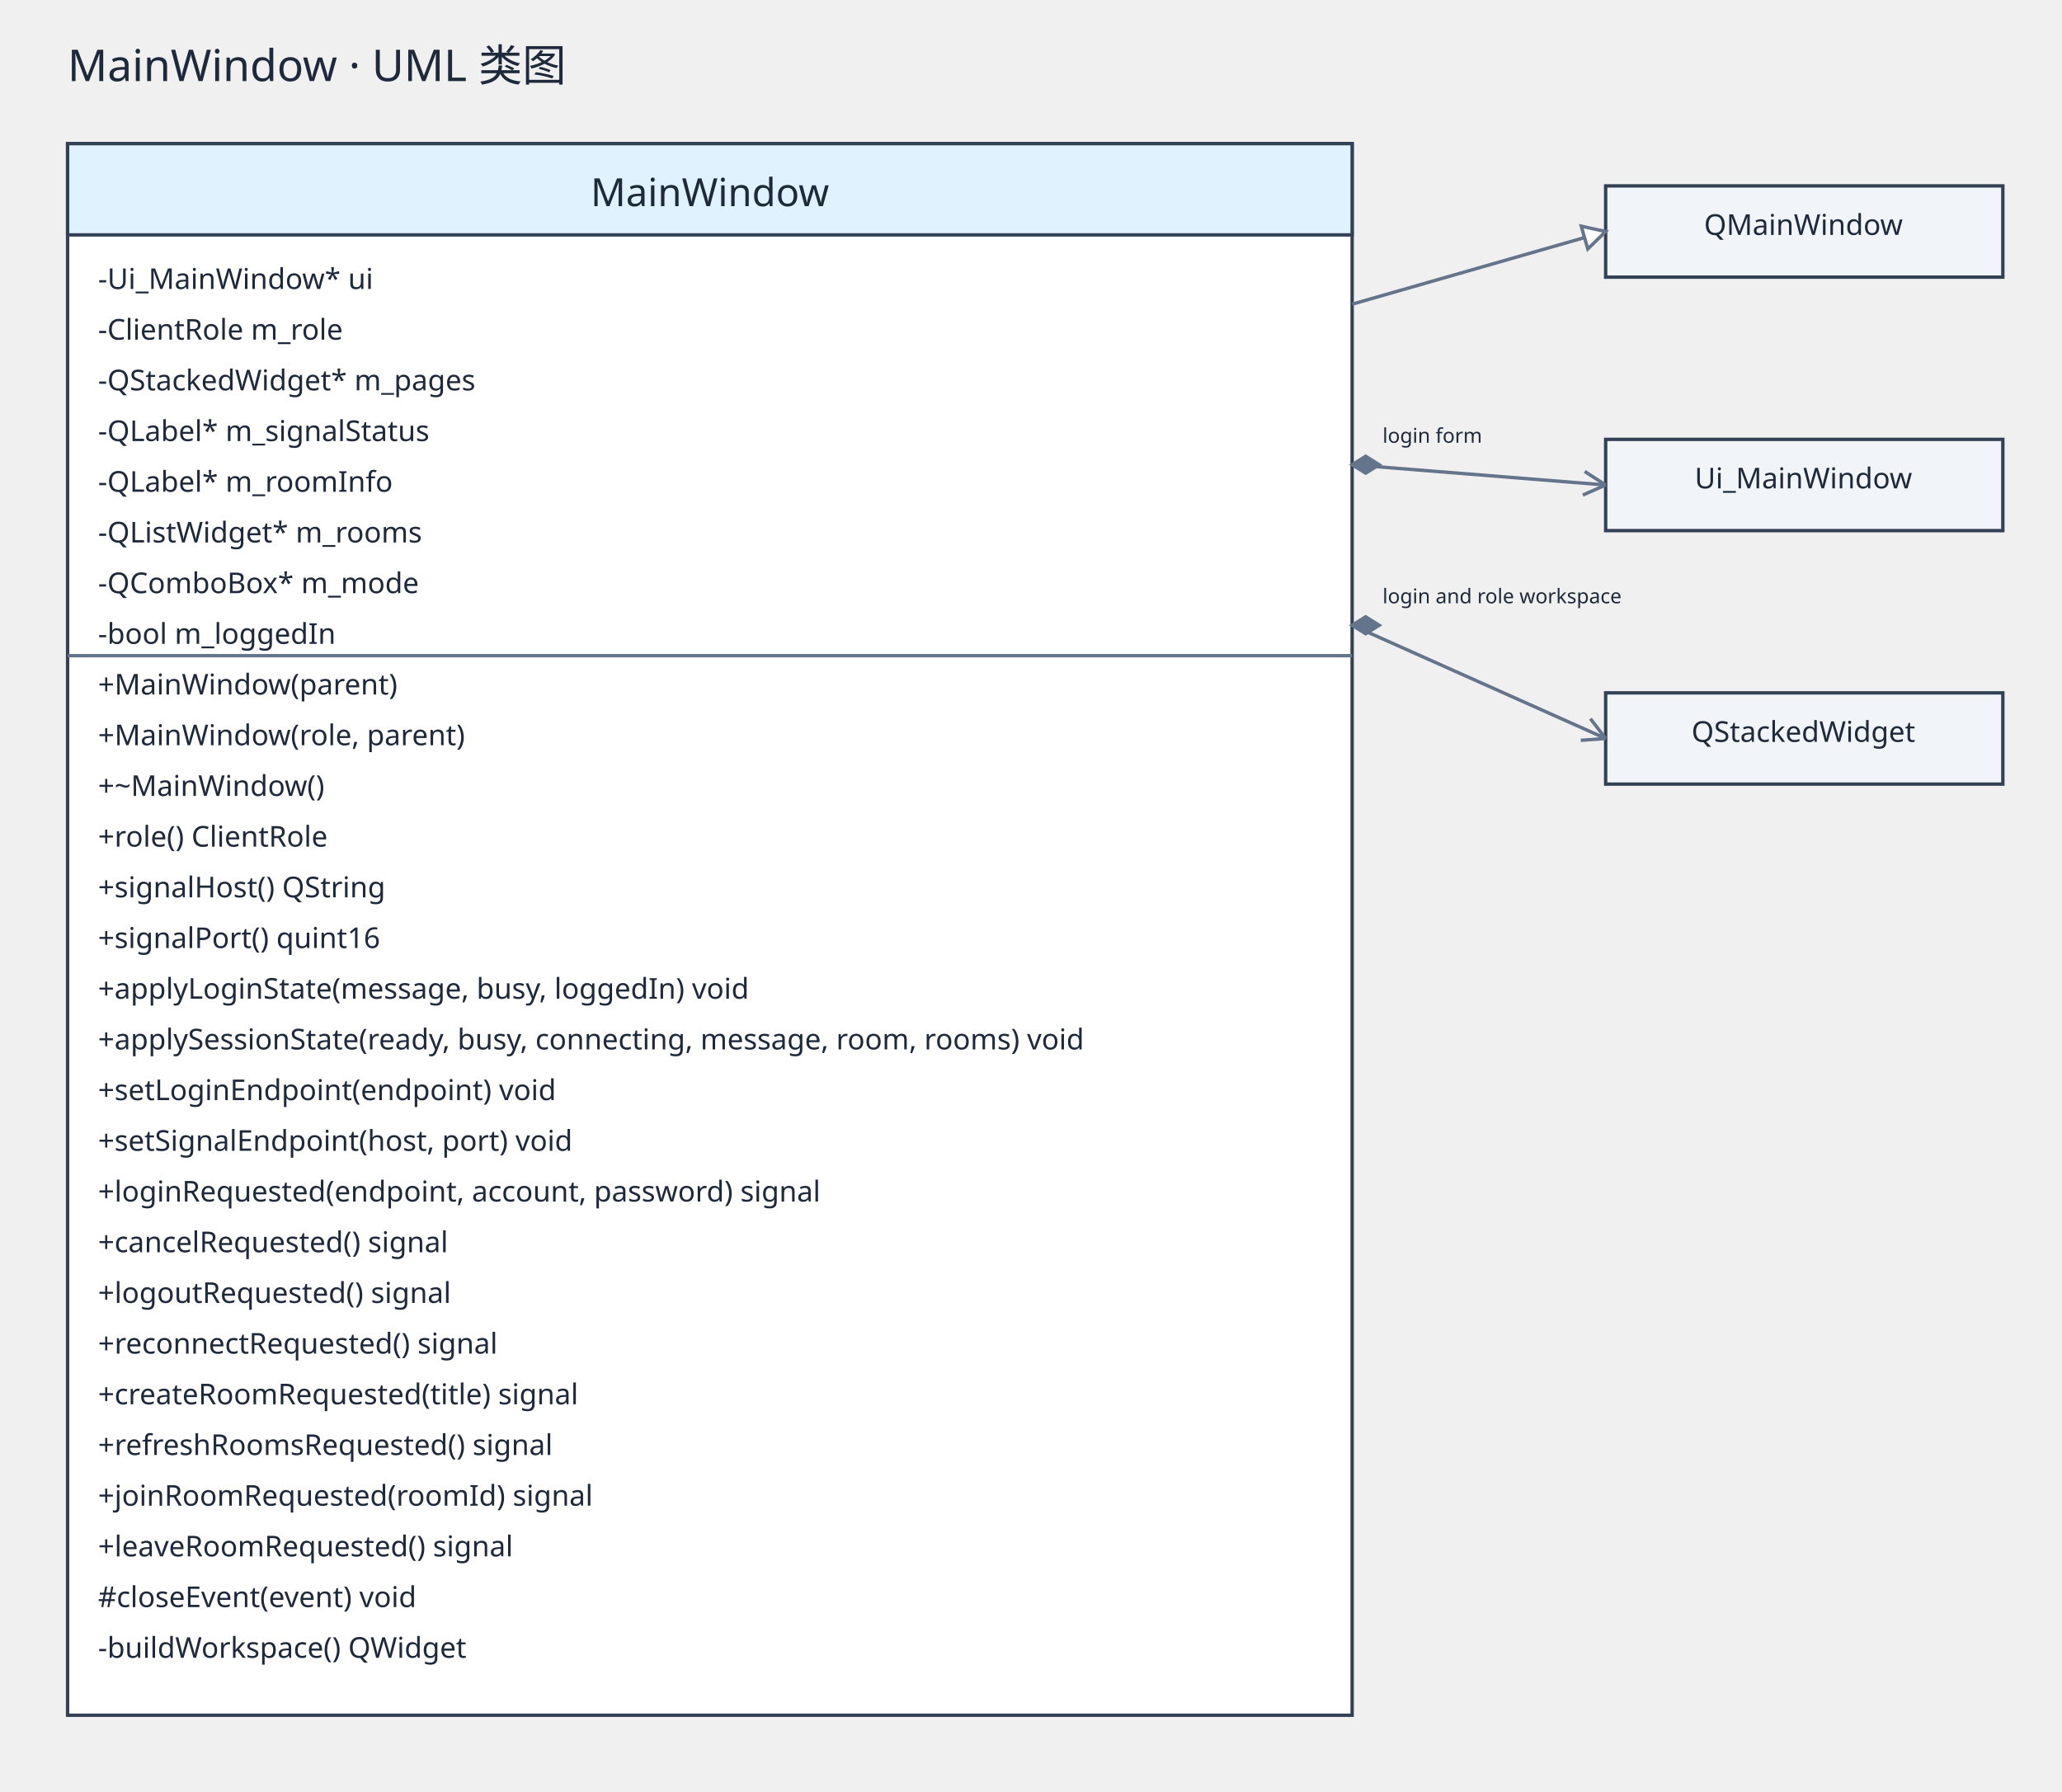
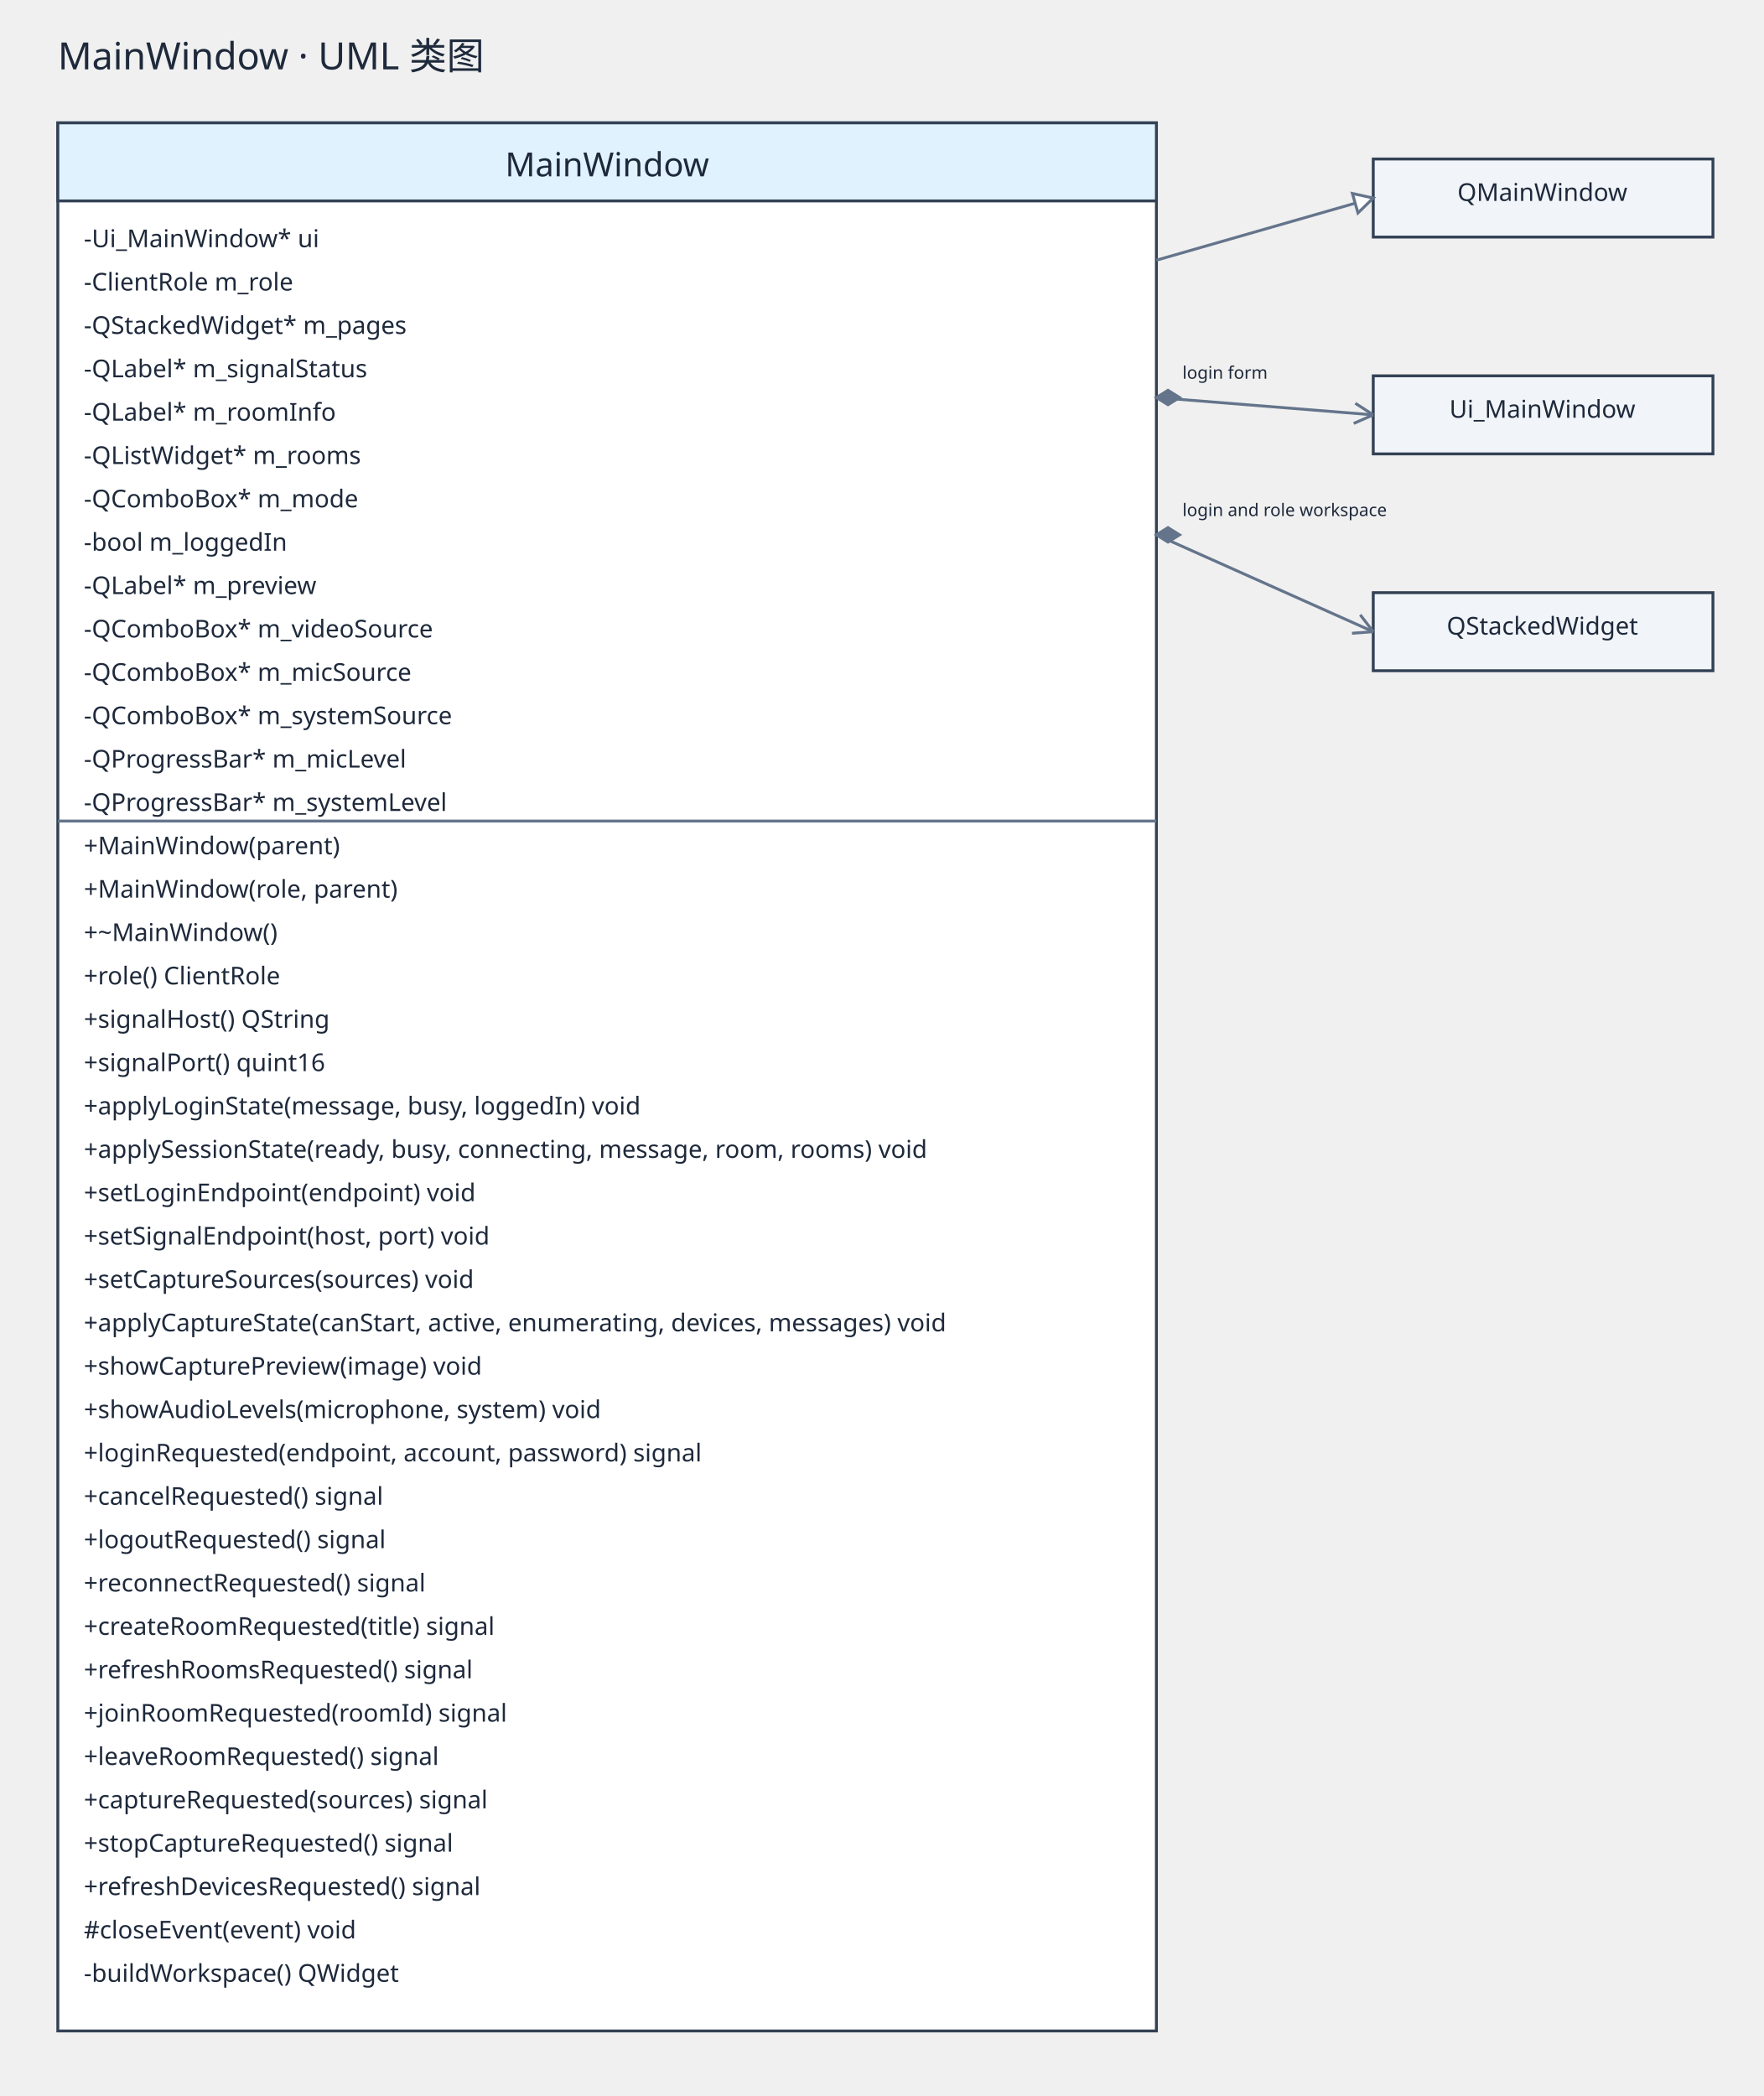
- <svg xmlns="http://www.w3.org/2000/svg" width="1220" height="1060" viewBox="0 0 1220 1060">
+ <svg xmlns="http://www.w3.org/2000/svg" width="1220" height="1450" viewBox="0 0 1220 1450">
  <text x="40" y="48" fill="#1e293b" font-family="Microsoft YaHei, sans-serif" font-size="26" text-anchor="start">MainWindow · UML 类图</text>
-   <rect x="40" y="85" width="760" height="930" fill="#ffffff" stroke="#334155" stroke-width="2" />
+   <rect x="40" y="85" width="760" height="1320" fill="#ffffff" stroke="#334155" stroke-width="2" />
  <rect x="40" y="85" width="760" height="54" fill="#e0f2fe" stroke="#334155" stroke-width="2" />
  <text x="420" y="122" fill="#1e293b" font-family="Microsoft YaHei, sans-serif" font-size="23" text-anchor="middle">MainWindow</text>
  <text x="58" y="171" fill="#1e293b" font-family="Microsoft YaHei, sans-serif" font-size="17" text-anchor="start">-Ui_MainWindow* ui</text>
  <text x="58" y="201" fill="#1e293b" font-family="Microsoft YaHei, sans-serif" font-size="17" text-anchor="start">-ClientRole m_role</text>
  <text x="58" y="231" fill="#1e293b" font-family="Microsoft YaHei, sans-serif" font-size="17" text-anchor="start">-QStackedWidget* m_pages</text>
  <text x="58" y="261" fill="#1e293b" font-family="Microsoft YaHei, sans-serif" font-size="17" text-anchor="start">-QLabel* m_signalStatus</text>
  <text x="58" y="291" fill="#1e293b" font-family="Microsoft YaHei, sans-serif" font-size="17" text-anchor="start">-QLabel* m_roomInfo</text>
  <text x="58" y="321" fill="#1e293b" font-family="Microsoft YaHei, sans-serif" font-size="17" text-anchor="start">-QListWidget* m_rooms</text>
  <text x="58" y="351" fill="#1e293b" font-family="Microsoft YaHei, sans-serif" font-size="17" text-anchor="start">-QComboBox* m_mode</text>
  <text x="58" y="381" fill="#1e293b" font-family="Microsoft YaHei, sans-serif" font-size="17" text-anchor="start">-bool m_loggedIn</text>
-   <line x1="40" y1="388" x2="800" y2="388" stroke="#64748b" stroke-width="2" />
-   <text x="58" y="411" fill="#1e293b" font-family="Microsoft YaHei, sans-serif" font-size="17" text-anchor="start">+MainWindow(parent)</text>
-   <text x="58" y="441" fill="#1e293b" font-family="Microsoft YaHei, sans-serif" font-size="17" text-anchor="start">+MainWindow(role, parent)</text>
-   <text x="58" y="471" fill="#1e293b" font-family="Microsoft YaHei, sans-serif" font-size="17" text-anchor="start">+~MainWindow()</text>
-   <text x="58" y="501" fill="#1e293b" font-family="Microsoft YaHei, sans-serif" font-size="17" text-anchor="start">+role() ClientRole</text>
-   <text x="58" y="531" fill="#1e293b" font-family="Microsoft YaHei, sans-serif" font-size="17" text-anchor="start">+signalHost() QString</text>
-   <text x="58" y="561" fill="#1e293b" font-family="Microsoft YaHei, sans-serif" font-size="17" text-anchor="start">+signalPort() quint16</text>
-   <text x="58" y="591" fill="#1e293b" font-family="Microsoft YaHei, sans-serif" font-size="17" text-anchor="start">+applyLoginState(message, busy, loggedIn) void</text>
-   <text x="58" y="621" fill="#1e293b" font-family="Microsoft YaHei, sans-serif" font-size="17" text-anchor="start">+applySessionState(ready, busy, connecting, message, room, rooms) void</text>
-   <text x="58" y="651" fill="#1e293b" font-family="Microsoft YaHei, sans-serif" font-size="17" text-anchor="start">+setLoginEndpoint(endpoint) void</text>
-   <text x="58" y="681" fill="#1e293b" font-family="Microsoft YaHei, sans-serif" font-size="17" text-anchor="start">+setSignalEndpoint(host, port) void</text>
-   <text x="58" y="711" fill="#1e293b" font-family="Microsoft YaHei, sans-serif" font-size="17" text-anchor="start">+loginRequested(endpoint, account, password) signal</text>
-   <text x="58" y="741" fill="#1e293b" font-family="Microsoft YaHei, sans-serif" font-size="17" text-anchor="start">+cancelRequested() signal</text>
-   <text x="58" y="771" fill="#1e293b" font-family="Microsoft YaHei, sans-serif" font-size="17" text-anchor="start">+logoutRequested() signal</text>
-   <text x="58" y="801" fill="#1e293b" font-family="Microsoft YaHei, sans-serif" font-size="17" text-anchor="start">+reconnectRequested() signal</text>
-   <text x="58" y="831" fill="#1e293b" font-family="Microsoft YaHei, sans-serif" font-size="17" text-anchor="start">+createRoomRequested(title) signal</text>
-   <text x="58" y="861" fill="#1e293b" font-family="Microsoft YaHei, sans-serif" font-size="17" text-anchor="start">+refreshRoomsRequested() signal</text>
-   <text x="58" y="891" fill="#1e293b" font-family="Microsoft YaHei, sans-serif" font-size="17" text-anchor="start">+joinRoomRequested(roomId) signal</text>
-   <text x="58" y="921" fill="#1e293b" font-family="Microsoft YaHei, sans-serif" font-size="17" text-anchor="start">+leaveRoomRequested() signal</text>
-   <text x="58" y="951" fill="#1e293b" font-family="Microsoft YaHei, sans-serif" font-size="17" text-anchor="start">#closeEvent(event) void</text>
-   <text x="58" y="981" fill="#1e293b" font-family="Microsoft YaHei, sans-serif" font-size="17" text-anchor="start">-buildWorkspace() QWidget</text>
+   <text x="58" y="411" fill="#1e293b" font-family="Microsoft YaHei, sans-serif" font-size="17" text-anchor="start">-QLabel* m_preview</text>
+   <text x="58" y="441" fill="#1e293b" font-family="Microsoft YaHei, sans-serif" font-size="17" text-anchor="start">-QComboBox* m_videoSource</text>
+   <text x="58" y="471" fill="#1e293b" font-family="Microsoft YaHei, sans-serif" font-size="17" text-anchor="start">-QComboBox* m_micSource</text>
+   <text x="58" y="501" fill="#1e293b" font-family="Microsoft YaHei, sans-serif" font-size="17" text-anchor="start">-QComboBox* m_systemSource</text>
+   <text x="58" y="531" fill="#1e293b" font-family="Microsoft YaHei, sans-serif" font-size="17" text-anchor="start">-QProgressBar* m_micLevel</text>
+   <text x="58" y="561" fill="#1e293b" font-family="Microsoft YaHei, sans-serif" font-size="17" text-anchor="start">-QProgressBar* m_systemLevel</text>
+   <line x1="40" y1="568" x2="800" y2="568" stroke="#64748b" stroke-width="2" />
+   <text x="58" y="591" fill="#1e293b" font-family="Microsoft YaHei, sans-serif" font-size="17" text-anchor="start">+MainWindow(parent)</text>
+   <text x="58" y="621" fill="#1e293b" font-family="Microsoft YaHei, sans-serif" font-size="17" text-anchor="start">+MainWindow(role, parent)</text>
+   <text x="58" y="651" fill="#1e293b" font-family="Microsoft YaHei, sans-serif" font-size="17" text-anchor="start">+~MainWindow()</text>
+   <text x="58" y="681" fill="#1e293b" font-family="Microsoft YaHei, sans-serif" font-size="17" text-anchor="start">+role() ClientRole</text>
+   <text x="58" y="711" fill="#1e293b" font-family="Microsoft YaHei, sans-serif" font-size="17" text-anchor="start">+signalHost() QString</text>
+   <text x="58" y="741" fill="#1e293b" font-family="Microsoft YaHei, sans-serif" font-size="17" text-anchor="start">+signalPort() quint16</text>
+   <text x="58" y="771" fill="#1e293b" font-family="Microsoft YaHei, sans-serif" font-size="17" text-anchor="start">+applyLoginState(message, busy, loggedIn) void</text>
+   <text x="58" y="801" fill="#1e293b" font-family="Microsoft YaHei, sans-serif" font-size="17" text-anchor="start">+applySessionState(ready, busy, connecting, message, room, rooms) void</text>
+   <text x="58" y="831" fill="#1e293b" font-family="Microsoft YaHei, sans-serif" font-size="17" text-anchor="start">+setLoginEndpoint(endpoint) void</text>
+   <text x="58" y="861" fill="#1e293b" font-family="Microsoft YaHei, sans-serif" font-size="17" text-anchor="start">+setSignalEndpoint(host, port) void</text>
+   <text x="58" y="891" fill="#1e293b" font-family="Microsoft YaHei, sans-serif" font-size="17" text-anchor="start">+setCaptureSources(sources) void</text>
+   <text x="58" y="921" fill="#1e293b" font-family="Microsoft YaHei, sans-serif" font-size="17" text-anchor="start">+applyCaptureState(canStart, active, enumerating, devices, messages) void</text>
+   <text x="58" y="951" fill="#1e293b" font-family="Microsoft YaHei, sans-serif" font-size="17" text-anchor="start">+showCapturePreview(image) void</text>
+   <text x="58" y="981" fill="#1e293b" font-family="Microsoft YaHei, sans-serif" font-size="17" text-anchor="start">+showAudioLevels(microphone, system) void</text>
+   <text x="58" y="1011" fill="#1e293b" font-family="Microsoft YaHei, sans-serif" font-size="17" text-anchor="start">+loginRequested(endpoint, account, password) signal</text>
+   <text x="58" y="1041" fill="#1e293b" font-family="Microsoft YaHei, sans-serif" font-size="17" text-anchor="start">+cancelRequested() signal</text>
+   <text x="58" y="1071" fill="#1e293b" font-family="Microsoft YaHei, sans-serif" font-size="17" text-anchor="start">+logoutRequested() signal</text>
+   <text x="58" y="1101" fill="#1e293b" font-family="Microsoft YaHei, sans-serif" font-size="17" text-anchor="start">+reconnectRequested() signal</text>
+   <text x="58" y="1131" fill="#1e293b" font-family="Microsoft YaHei, sans-serif" font-size="17" text-anchor="start">+createRoomRequested(title) signal</text>
+   <text x="58" y="1161" fill="#1e293b" font-family="Microsoft YaHei, sans-serif" font-size="17" text-anchor="start">+refreshRoomsRequested() signal</text>
+   <text x="58" y="1191" fill="#1e293b" font-family="Microsoft YaHei, sans-serif" font-size="17" text-anchor="start">+joinRoomRequested(roomId) signal</text>
+   <text x="58" y="1221" fill="#1e293b" font-family="Microsoft YaHei, sans-serif" font-size="17" text-anchor="start">+leaveRoomRequested() signal</text>
+   <text x="58" y="1251" fill="#1e293b" font-family="Microsoft YaHei, sans-serif" font-size="17" text-anchor="start">+captureRequested(sources) signal</text>
+   <text x="58" y="1281" fill="#1e293b" font-family="Microsoft YaHei, sans-serif" font-size="17" text-anchor="start">+stopCaptureRequested() signal</text>
+   <text x="58" y="1311" fill="#1e293b" font-family="Microsoft YaHei, sans-serif" font-size="17" text-anchor="start">+refreshDevicesRequested() signal</text>
+   <text x="58" y="1341" fill="#1e293b" font-family="Microsoft YaHei, sans-serif" font-size="17" text-anchor="start">#closeEvent(event) void</text>
+   <text x="58" y="1371" fill="#1e293b" font-family="Microsoft YaHei, sans-serif" font-size="17" text-anchor="start">-buildWorkspace() QWidget</text>
  <rect x="950" y="110" width="235" height="54" fill="#f1f5f9" stroke="#334155" stroke-width="2" />
  <text x="1067" y="139" fill="#1e293b" font-family="Microsoft YaHei, sans-serif" font-size="17" text-anchor="middle">QMainWindow</text>
  <rect x="950" y="260" width="235" height="54" fill="#f1f5f9" stroke="#334155" stroke-width="2" />
  <text x="1067" y="289" fill="#1e293b" font-family="Microsoft YaHei, sans-serif" font-size="17" text-anchor="middle">Ui_MainWindow</text>
  <rect x="950" y="410" width="235" height="54" fill="#f1f5f9" stroke="#334155" stroke-width="2" />
  <text x="1067" y="439" fill="#1e293b" font-family="Microsoft YaHei, sans-serif" font-size="17" text-anchor="middle">QStackedWidget</text>
  <line x1="800" y1="180" x2="950" y2="137" stroke="#64748b" stroke-width="2" />
  <polygon points="950,137 939.432,147.311 935.574,133.853" fill="#ffffff" stroke="#64748b" stroke-width="2" />
  <line x1="800" y1="275" x2="950" y2="287" stroke="#64748b" stroke-width="2" />
  <line x1="950" y1="287" x2="936.483" y2="292.941" stroke="#64748b" stroke-width="2" />
  <line x1="950" y1="287" x2="937.6" y2="278.986" stroke="#64748b" stroke-width="2" />
  <polygon points="800,275 808,270 816,275 808,280" fill="#64748b" stroke="#64748b" stroke-width="2" />
  <text x="818" y="262" fill="#1e293b" font-family="Microsoft YaHei, sans-serif" font-size="12" text-anchor="start">login form</text>
  <line x1="800" y1="370" x2="950" y2="437" stroke="#64748b" stroke-width="2" />
  <line x1="950" y1="437" x2="935.275" y2="438.09" stroke="#64748b" stroke-width="2" />
  <line x1="950" y1="437" x2="940.985" y2="425.307" stroke="#64748b" stroke-width="2" />
  <polygon points="800,370 808,365 816,370 808,375" fill="#64748b" stroke="#64748b" stroke-width="2" />
  <text x="818" y="357" fill="#1e293b" font-family="Microsoft YaHei, sans-serif" font-size="12" text-anchor="start">login and role workspace</text>
</svg>
